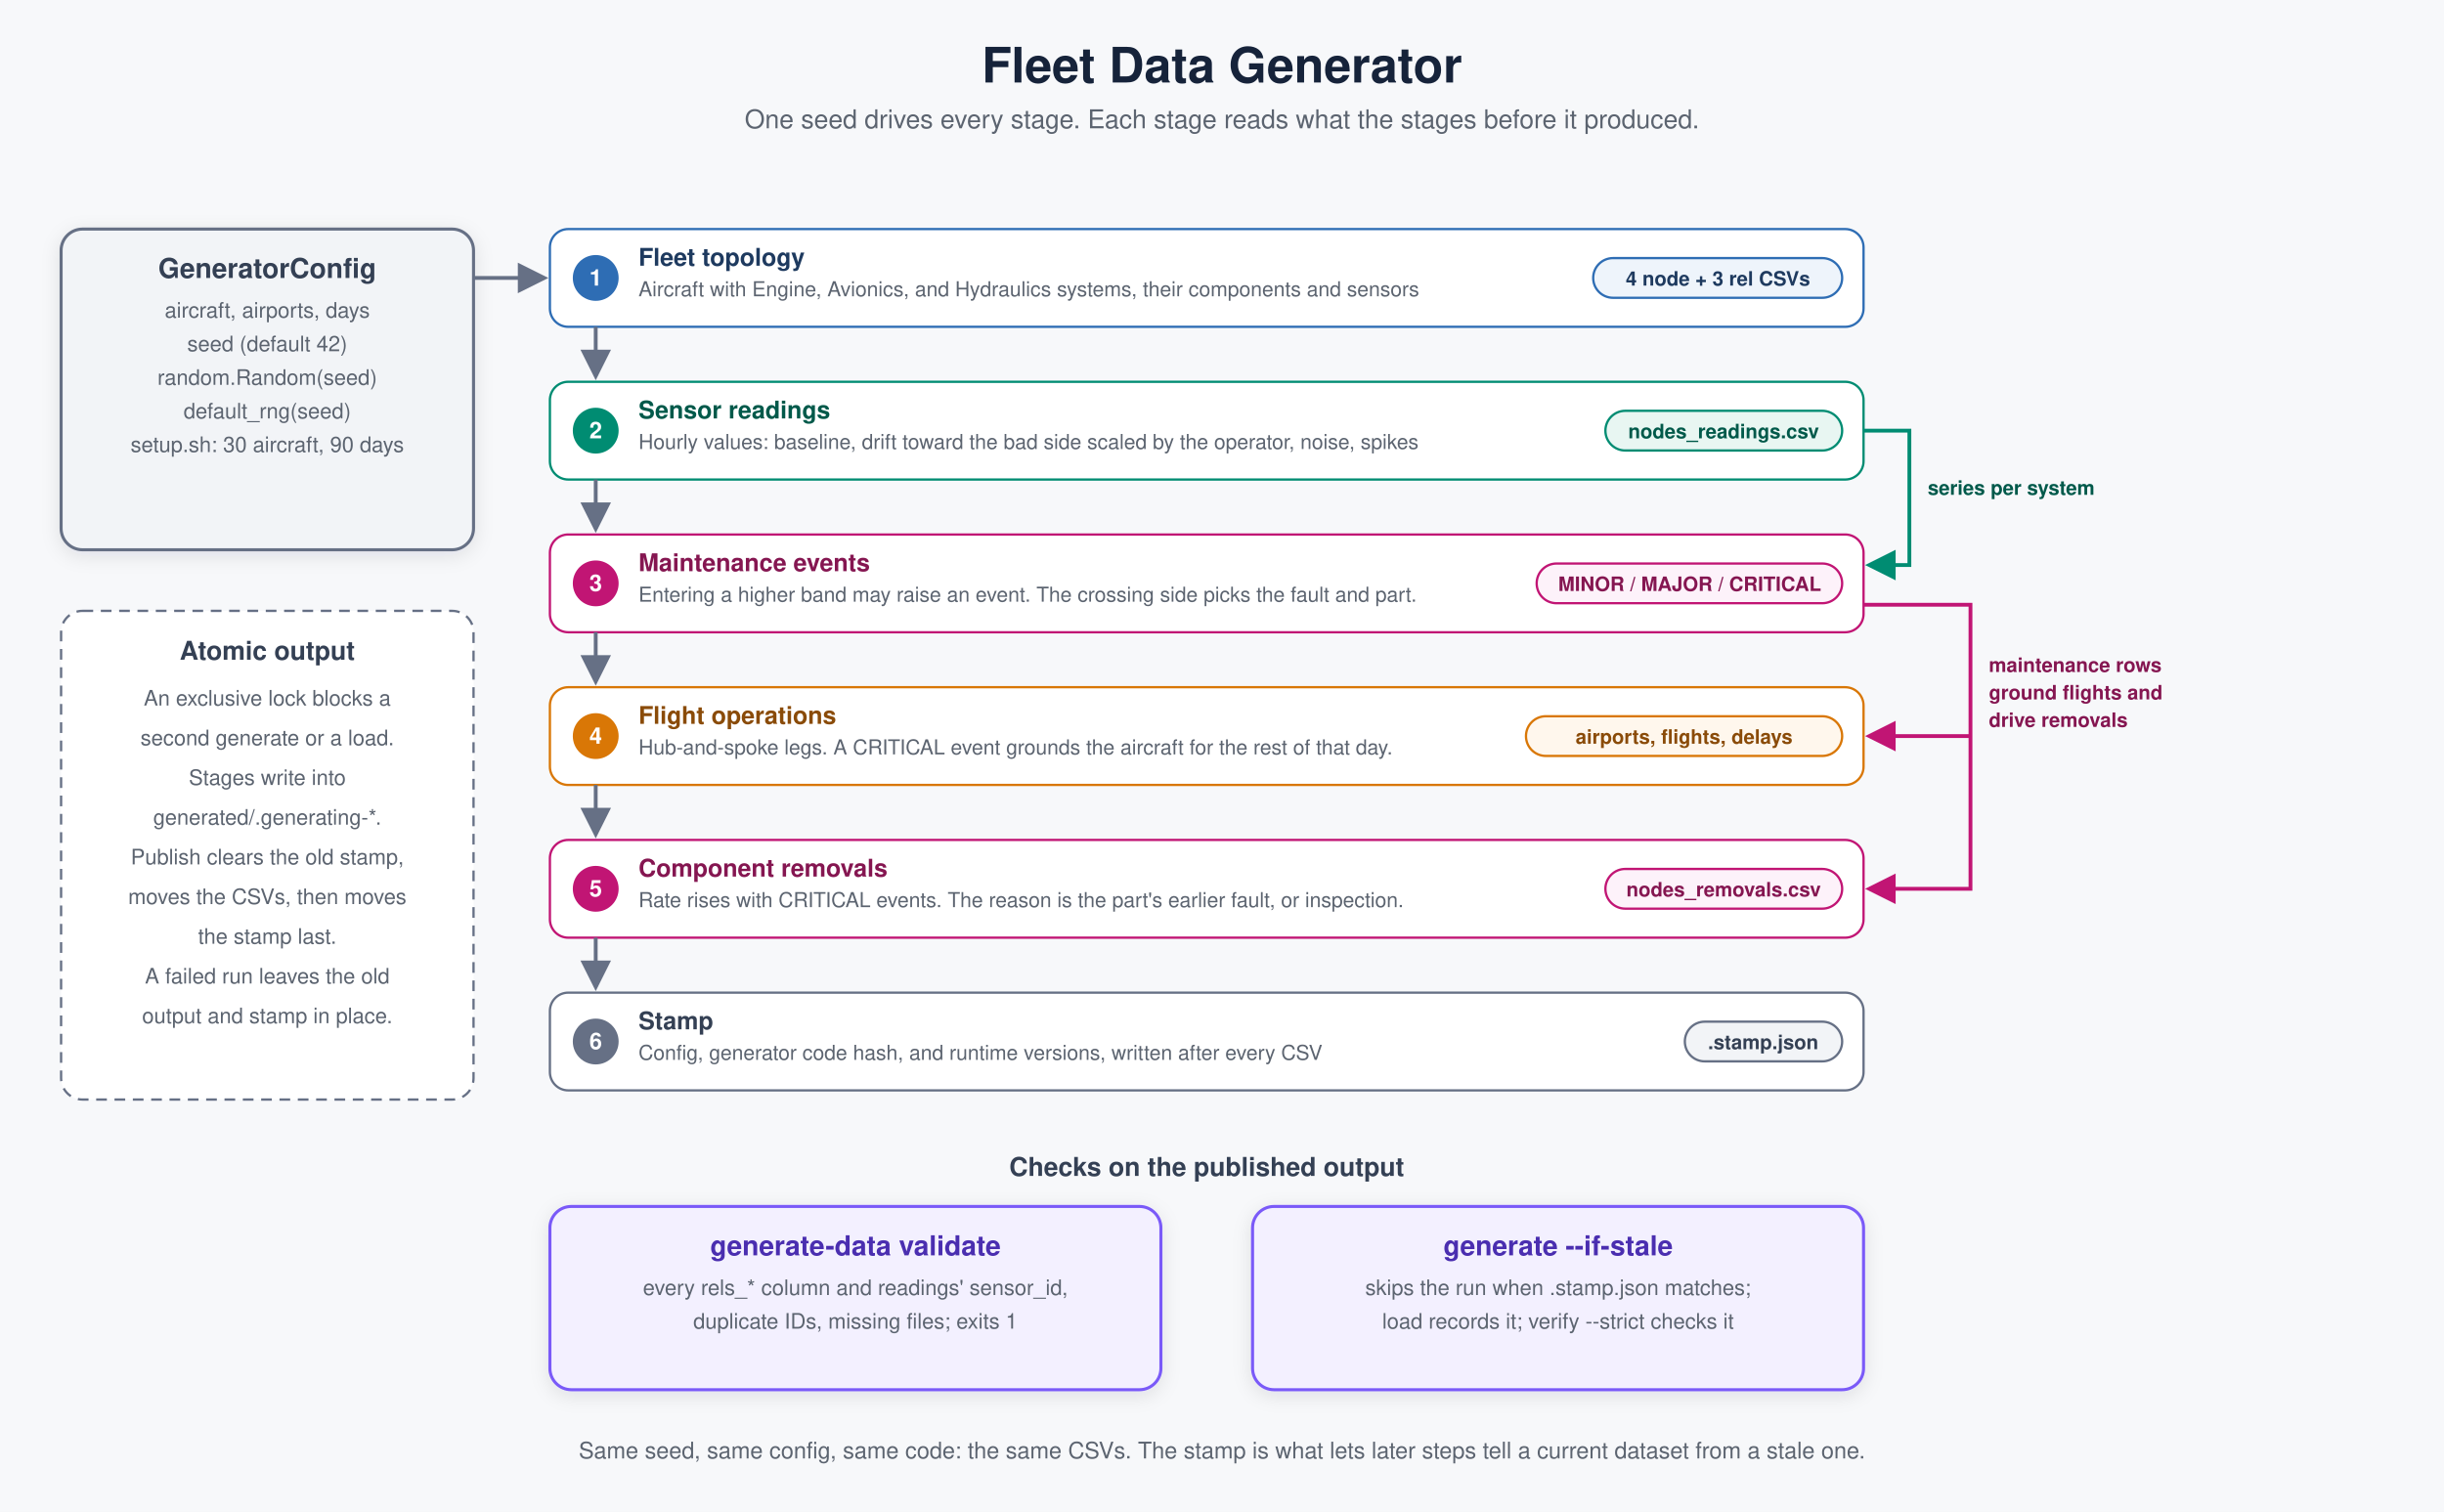
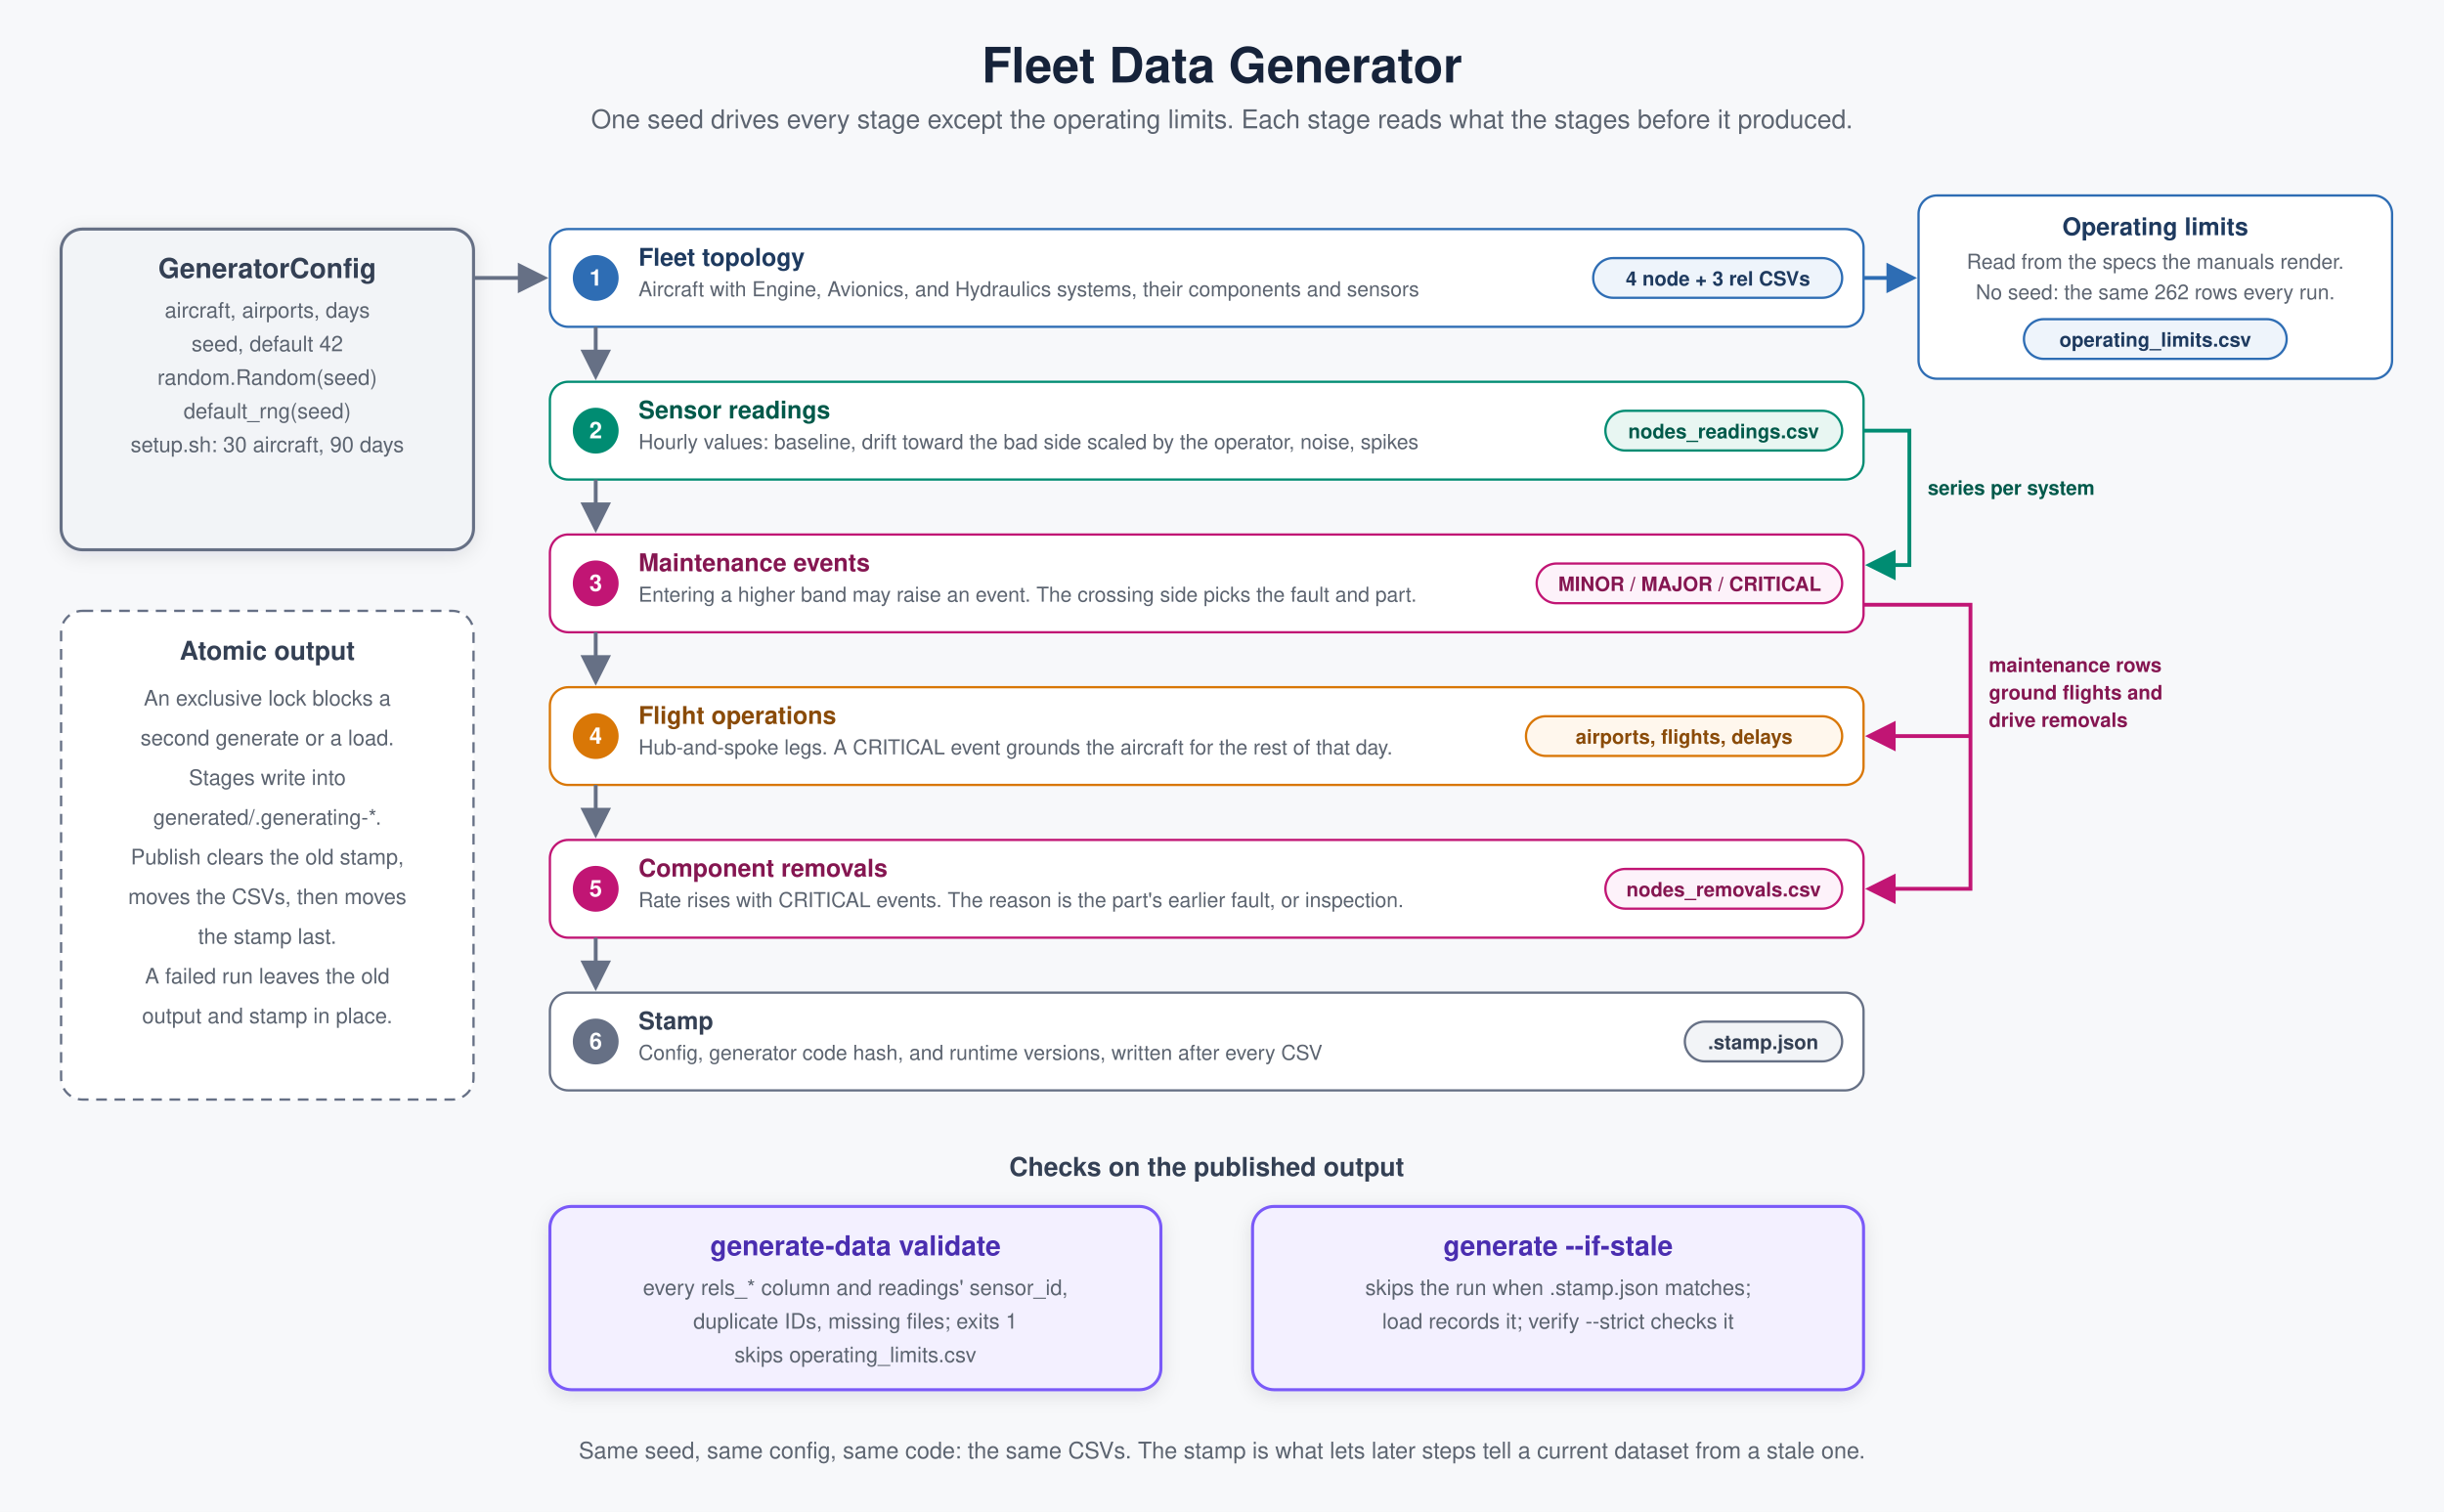
<svg xmlns="http://www.w3.org/2000/svg" width="1600" height="990" viewBox="0 0 1600 990" font-family="'Helvetica Neue', Helvetica, Arial, sans-serif">
  <defs>
    <filter id="shadow" x="-15%" y="-20%" width="130%" height="150%">
      <feDropShadow dx="0" dy="3" stdDeviation="6" flood-color="#101828" flood-opacity="0.10" />
    </filter>
    <marker id="a-blue" viewBox="0 0 10 10" refX="8.5" refY="5" markerWidth="8" markerHeight="8" orient="auto-start-reverse">
      <path d="M0,0 L10,5 L0,10 Z" fill="#2E6DB4" />
    </marker>
    <marker id="a-teal" viewBox="0 0 10 10" refX="8.5" refY="5" markerWidth="8" markerHeight="8" orient="auto-start-reverse">
      <path d="M0,0 L10,5 L0,10 Z" fill="#008C72" />
    </marker>
    <marker id="a-orange" viewBox="0 0 10 10" refX="8.5" refY="5" markerWidth="8" markerHeight="8" orient="auto-start-reverse">
      <path d="M0,0 L10,5 L0,10 Z" fill="#D97706" />
    </marker>
    <marker id="a-purple" viewBox="0 0 10 10" refX="8.5" refY="5" markerWidth="8" markerHeight="8" orient="auto-start-reverse">
      <path d="M0,0 L10,5 L0,10 Z" fill="#7A5AF8" />
    </marker>
    <marker id="a-pink" viewBox="0 0 10 10" refX="8.5" refY="5" markerWidth="8" markerHeight="8" orient="auto-start-reverse">
      <path d="M0,0 L10,5 L0,10 Z" fill="#C11574" />
    </marker>
    <marker id="a-slate" viewBox="0 0 10 10" refX="8.5" refY="5" markerWidth="8" markerHeight="8" orient="auto-start-reverse">
      <path d="M0,0 L10,5 L0,10 Z" fill="#667085" />
    </marker>
  </defs>
  <rect width="1600" height="990" fill="#F7F8FA" />
  <text x="800" y="54" text-anchor="middle" font-size="32" font-weight="700" fill="#16233A">Fleet Data Generator</text>
-   <text x="800" y="84" text-anchor="middle" font-size="17" fill="#5C6470">One seed drives every stage. Each stage reads what the stages before it produced.</text>
+   <text x="800" y="84" text-anchor="middle" font-size="17" fill="#5C6470">One seed drives every stage except the operating limits. Each stage reads what the stages before it produced.</text>
  <rect x="40" y="150" width="270" height="210" rx="14" fill="#F2F4F7" stroke="#667085" stroke-width="2" filter="url(#shadow)" />
  <text x="175.0" y="182" font-size="18" font-weight="700" fill="#344054" text-anchor="middle">GeneratorConfig</text>
  <text x="175.0" y="208" font-size="14" font-weight="400" fill="#5C6470" text-anchor="middle">aircraft, airports, days</text>
-   <text x="175.0" y="230" font-size="14" font-weight="400" fill="#5C6470" text-anchor="middle">seed (default 42)</text>
+   <text x="175.0" y="230" font-size="14" font-weight="400" fill="#5C6470" text-anchor="middle">seed, default 42</text>
  <text x="175.0" y="252" font-size="14" font-weight="400" fill="#5C6470" text-anchor="middle">random.Random(seed)</text>
  <text x="175.0" y="274" font-size="14" font-weight="400" fill="#5C6470" text-anchor="middle">default_rng(seed)</text>
  <text x="175.0" y="296" font-size="14" font-weight="400" fill="#5C6470" text-anchor="middle">setup.sh: 30 aircraft, 90 days</text>
  <path d="M310,182 H356" fill="none" stroke="#667085" stroke-width="2.5" marker-end="url(#a-slate)" />
  <rect x="360" y="150" width="860" height="64" rx="12" fill="#FFFFFF" stroke="#2E6DB4" stroke-width="1.5" />
  <circle cx="390" cy="182.0" r="15" fill="#2E6DB4" />
  <text x="390" y="187.0" font-size="15" font-weight="700" fill="#FFFFFF" text-anchor="middle">1</text>
  <text x="418" y="174" font-size="16" font-weight="700" fill="#1E3A5F" text-anchor="start">Fleet topology</text>
  <text x="418" y="194" font-size="13.5" font-weight="400" fill="#5C6470" text-anchor="start">Aircraft with Engine, Avionics, and Hydraulics systems, their components and sensors</text>
  <rect x="1043" y="169.0" width="163" height="26" rx="13" fill="#EEF4FB" stroke="#2E6DB4" stroke-width="1.5" />
  <text x="1124.7" y="187.0" font-size="13" font-weight="600" fill="#1E3A5F" text-anchor="middle">4 node + 3 rel CSVs</text>
+   <path d="M1220,182 H1252" fill="none" stroke="#2E6DB4" stroke-width="2.5" marker-end="url(#a-blue)" />
+   <rect x="1256" y="128" width="310" height="120" rx="12" fill="#FFFFFF" stroke="#2E6DB4" stroke-width="1.5" />
+   <text x="1411" y="154" font-size="16" font-weight="700" fill="#1E3A5F" text-anchor="middle">Operating limits</text>
+   <text x="1411" y="176" font-size="13.5" font-weight="400" fill="#5C6470" text-anchor="middle">Read from the specs the manuals render.</text>
+   <text x="1411" y="196" font-size="13.5" font-weight="400" fill="#5C6470" text-anchor="middle">No seed: the same 262 rows every run.</text>
+   <rect x="1325" y="209" width="172" height="26" rx="13" fill="#EEF4FB" stroke="#2E6DB4" stroke-width="1.5" />
+   <text x="1411" y="227" font-size="13" font-weight="600" fill="#1E3A5F" text-anchor="middle">operating_limits.csv</text>
  <rect x="360" y="250" width="860" height="64" rx="12" fill="#FFFFFF" stroke="#008C72" stroke-width="1.5" />
  <circle cx="390" cy="282.0" r="15" fill="#008C72" />
  <text x="390" y="287.0" font-size="15" font-weight="700" fill="#FFFFFF" text-anchor="middle">2</text>
  <text x="418" y="274" font-size="16" font-weight="700" fill="#00594A" text-anchor="start">Sensor readings</text>
  <text x="418" y="294" font-size="13.5" font-weight="400" fill="#5C6470" text-anchor="start">Hourly values: baseline, drift toward the bad side scaled by the operator, noise, spikes</text>
  <rect x="1051" y="269.0" width="155" height="26" rx="13" fill="#E8F6F2" stroke="#008C72" stroke-width="1.5" />
  <text x="1128.4" y="287.0" font-size="13" font-weight="600" fill="#00594A" text-anchor="middle">nodes_readings.csv</text>
  <path d="M390,214 V246" fill="none" stroke="#667085" stroke-width="2.5" marker-end="url(#a-slate)" />
  <rect x="360" y="350" width="860" height="64" rx="12" fill="#FFFFFF" stroke="#C11574" stroke-width="1.5" />
  <circle cx="390" cy="382.0" r="15" fill="#C11574" />
  <text x="390" y="387.0" font-size="15" font-weight="700" fill="#FFFFFF" text-anchor="middle">3</text>
  <text x="418" y="374" font-size="16" font-weight="700" fill="#851651" text-anchor="start">Maintenance events</text>
  <text x="418" y="394" font-size="13.5" font-weight="400" fill="#5C6470" text-anchor="start">Entering a higher band may raise an event. The crossing side picks the fault and part.</text>
  <rect x="1006" y="369.0" width="200" height="26" rx="13" fill="#FDF2FA" stroke="#C11574" stroke-width="1.5" />
  <text x="1106.2" y="387.0" font-size="13" font-weight="600" fill="#851651" text-anchor="middle">MINOR / MAJOR / CRITICAL</text>
  <path d="M390,314 V346" fill="none" stroke="#667085" stroke-width="2.5" marker-end="url(#a-slate)" />
  <rect x="360" y="450" width="860" height="64" rx="12" fill="#FFFFFF" stroke="#D97706" stroke-width="1.5" />
  <circle cx="390" cy="482.0" r="15" fill="#D97706" />
  <text x="390" y="487.0" font-size="15" font-weight="700" fill="#FFFFFF" text-anchor="middle">4</text>
  <text x="418" y="474" font-size="16" font-weight="700" fill="#8A4B08" text-anchor="start">Flight operations</text>
  <text x="418" y="494" font-size="13.5" font-weight="400" fill="#5C6470" text-anchor="start">Hub-and-spoke legs. A CRITICAL event grounds the aircraft for the rest of that day.</text>
  <rect x="999" y="469.0" width="207" height="26" rx="13" fill="#FFF7ED" stroke="#D97706" stroke-width="1.5" />
  <text x="1102.5" y="487.0" font-size="13" font-weight="600" fill="#8A4B08" text-anchor="middle">airports, flights, delays</text>
  <path d="M390,414 V446" fill="none" stroke="#667085" stroke-width="2.5" marker-end="url(#a-slate)" />
  <rect x="360" y="550" width="860" height="64" rx="12" fill="#FFFFFF" stroke="#C11574" stroke-width="1.5" />
  <circle cx="390" cy="582.0" r="15" fill="#C11574" />
  <text x="390" y="587.0" font-size="15" font-weight="700" fill="#FFFFFF" text-anchor="middle">5</text>
  <text x="418" y="574" font-size="16" font-weight="700" fill="#851651" text-anchor="start">Component removals</text>
  <text x="418" y="594" font-size="13.5" font-weight="400" fill="#5C6470" text-anchor="start">Rate rises with CRITICAL events. The reason is the part's earlier fault, or inspection.</text>
  <rect x="1051" y="569.0" width="155" height="26" rx="13" fill="#FDF2FA" stroke="#C11574" stroke-width="1.5" />
  <text x="1128.4" y="587.0" font-size="13" font-weight="600" fill="#851651" text-anchor="middle">nodes_removals.csv</text>
  <path d="M390,514 V546" fill="none" stroke="#667085" stroke-width="2.5" marker-end="url(#a-slate)" />
  <rect x="360" y="650" width="860" height="64" rx="12" fill="#FFFFFF" stroke="#667085" stroke-width="1.5" />
  <circle cx="390" cy="682.0" r="15" fill="#667085" />
  <text x="390" y="687.0" font-size="15" font-weight="700" fill="#FFFFFF" text-anchor="middle">6</text>
  <text x="418" y="674" font-size="16" font-weight="700" fill="#344054" text-anchor="start">Stamp</text>
  <text x="418" y="694" font-size="13.5" font-weight="400" fill="#5C6470" text-anchor="start">Config, generator code hash, and runtime versions, written after every CSV</text>
  <rect x="1103" y="669.0" width="103" height="26" rx="13" fill="#F2F4F7" stroke="#667085" stroke-width="1.5" />
  <text x="1154.3" y="687.0" font-size="13" font-weight="600" fill="#344054" text-anchor="middle">.stamp.json</text>
  <path d="M390,614 V646" fill="none" stroke="#667085" stroke-width="2.5" marker-end="url(#a-slate)" />
  <path d="M1220,282 H1250 V370 H1224" fill="none" stroke="#008C72" stroke-width="2.5" marker-end="url(#a-teal)" />
  <text x="1262" y="324" font-size="13" font-weight="600" fill="#00594A" text-anchor="start">series per system</text>
  <path d="M1220,396 H1290 V582 H1224" fill="none" stroke="#C11574" stroke-width="2.5" marker-end="url(#a-pink)" />
  <path d="M1290,482 H1224" fill="none" stroke="#C11574" stroke-width="2.5" marker-end="url(#a-pink)" />
  <text x="1302" y="440" font-size="13" font-weight="600" fill="#851651" text-anchor="start">maintenance rows</text>
  <text x="1302" y="458" font-size="13" font-weight="600" fill="#851651" text-anchor="start">ground flights and</text>
  <text x="1302" y="476" font-size="13" font-weight="600" fill="#851651" text-anchor="start">drive removals</text>
  <rect x="40" y="400" width="270" height="320" rx="14" fill="#FFFFFF" stroke="#667085" stroke-width="1.5" stroke-dasharray="7 5" />
  <text x="175" y="432" font-size="17" font-weight="700" fill="#344054" text-anchor="middle">Atomic output</text>
  <text x="175" y="462" font-size="14" font-weight="400" fill="#5C6470" text-anchor="middle">An exclusive lock blocks a</text>
  <text x="175" y="488" font-size="14" font-weight="400" fill="#5C6470" text-anchor="middle">second generate or a load.</text>
  <text x="175" y="514" font-size="14" font-weight="400" fill="#5C6470" text-anchor="middle">Stages write into</text>
  <text x="175" y="540" font-size="14" font-weight="400" fill="#5C6470" text-anchor="middle">generated/.generating-*.</text>
  <text x="175" y="566" font-size="14" font-weight="400" fill="#5C6470" text-anchor="middle">Publish clears the old stamp,</text>
  <text x="175" y="592" font-size="14" font-weight="400" fill="#5C6470" text-anchor="middle">moves the CSVs, then moves</text>
  <text x="175" y="618" font-size="14" font-weight="400" fill="#5C6470" text-anchor="middle">the stamp last.</text>
  <text x="175" y="644" font-size="14" font-weight="400" fill="#5C6470" text-anchor="middle">A failed run leaves the old</text>
  <text x="175" y="670" font-size="14" font-weight="400" fill="#5C6470" text-anchor="middle">output and stamp in place.</text>
  <text x="790" y="770" font-size="17" font-weight="700" fill="#344054" text-anchor="middle">Checks on the published output</text>
  <rect x="360" y="790" width="400" height="120" rx="14" fill="#F3F0FF" stroke="#7A5AF8" stroke-width="2" filter="url(#shadow)" />
  <text x="560.0" y="822" font-size="18" font-weight="700" fill="#4A2EB0" text-anchor="middle">generate-data validate</text>
  <text x="560.0" y="848" font-size="14" font-weight="400" fill="#5C6470" text-anchor="middle">every rels_* column and readings' sensor_id,</text>
  <text x="560.0" y="870" font-size="14" font-weight="400" fill="#5C6470" text-anchor="middle">duplicate IDs, missing files; exits 1</text>
+   <text x="560.0" y="892" font-size="14" font-weight="400" fill="#5C6470" text-anchor="middle">skips operating_limits.csv</text>
  <rect x="820" y="790" width="400" height="120" rx="14" fill="#F3F0FF" stroke="#7A5AF8" stroke-width="2" filter="url(#shadow)" />
  <text x="1020.0" y="822" font-size="18" font-weight="700" fill="#4A2EB0" text-anchor="middle">generate --if-stale</text>
  <text x="1020.0" y="848" font-size="14" font-weight="400" fill="#5C6470" text-anchor="middle">skips the run when .stamp.json matches;</text>
  <text x="1020.0" y="870" font-size="14" font-weight="400" fill="#5C6470" text-anchor="middle">load records it; verify --strict checks it</text>
  <text x="800" y="955" font-size="15" font-weight="400" fill="#5C6470" text-anchor="middle">Same seed, same config, same code: the same CSVs. The stamp is what lets later steps tell a current dataset from a stale one.</text>
</svg>
